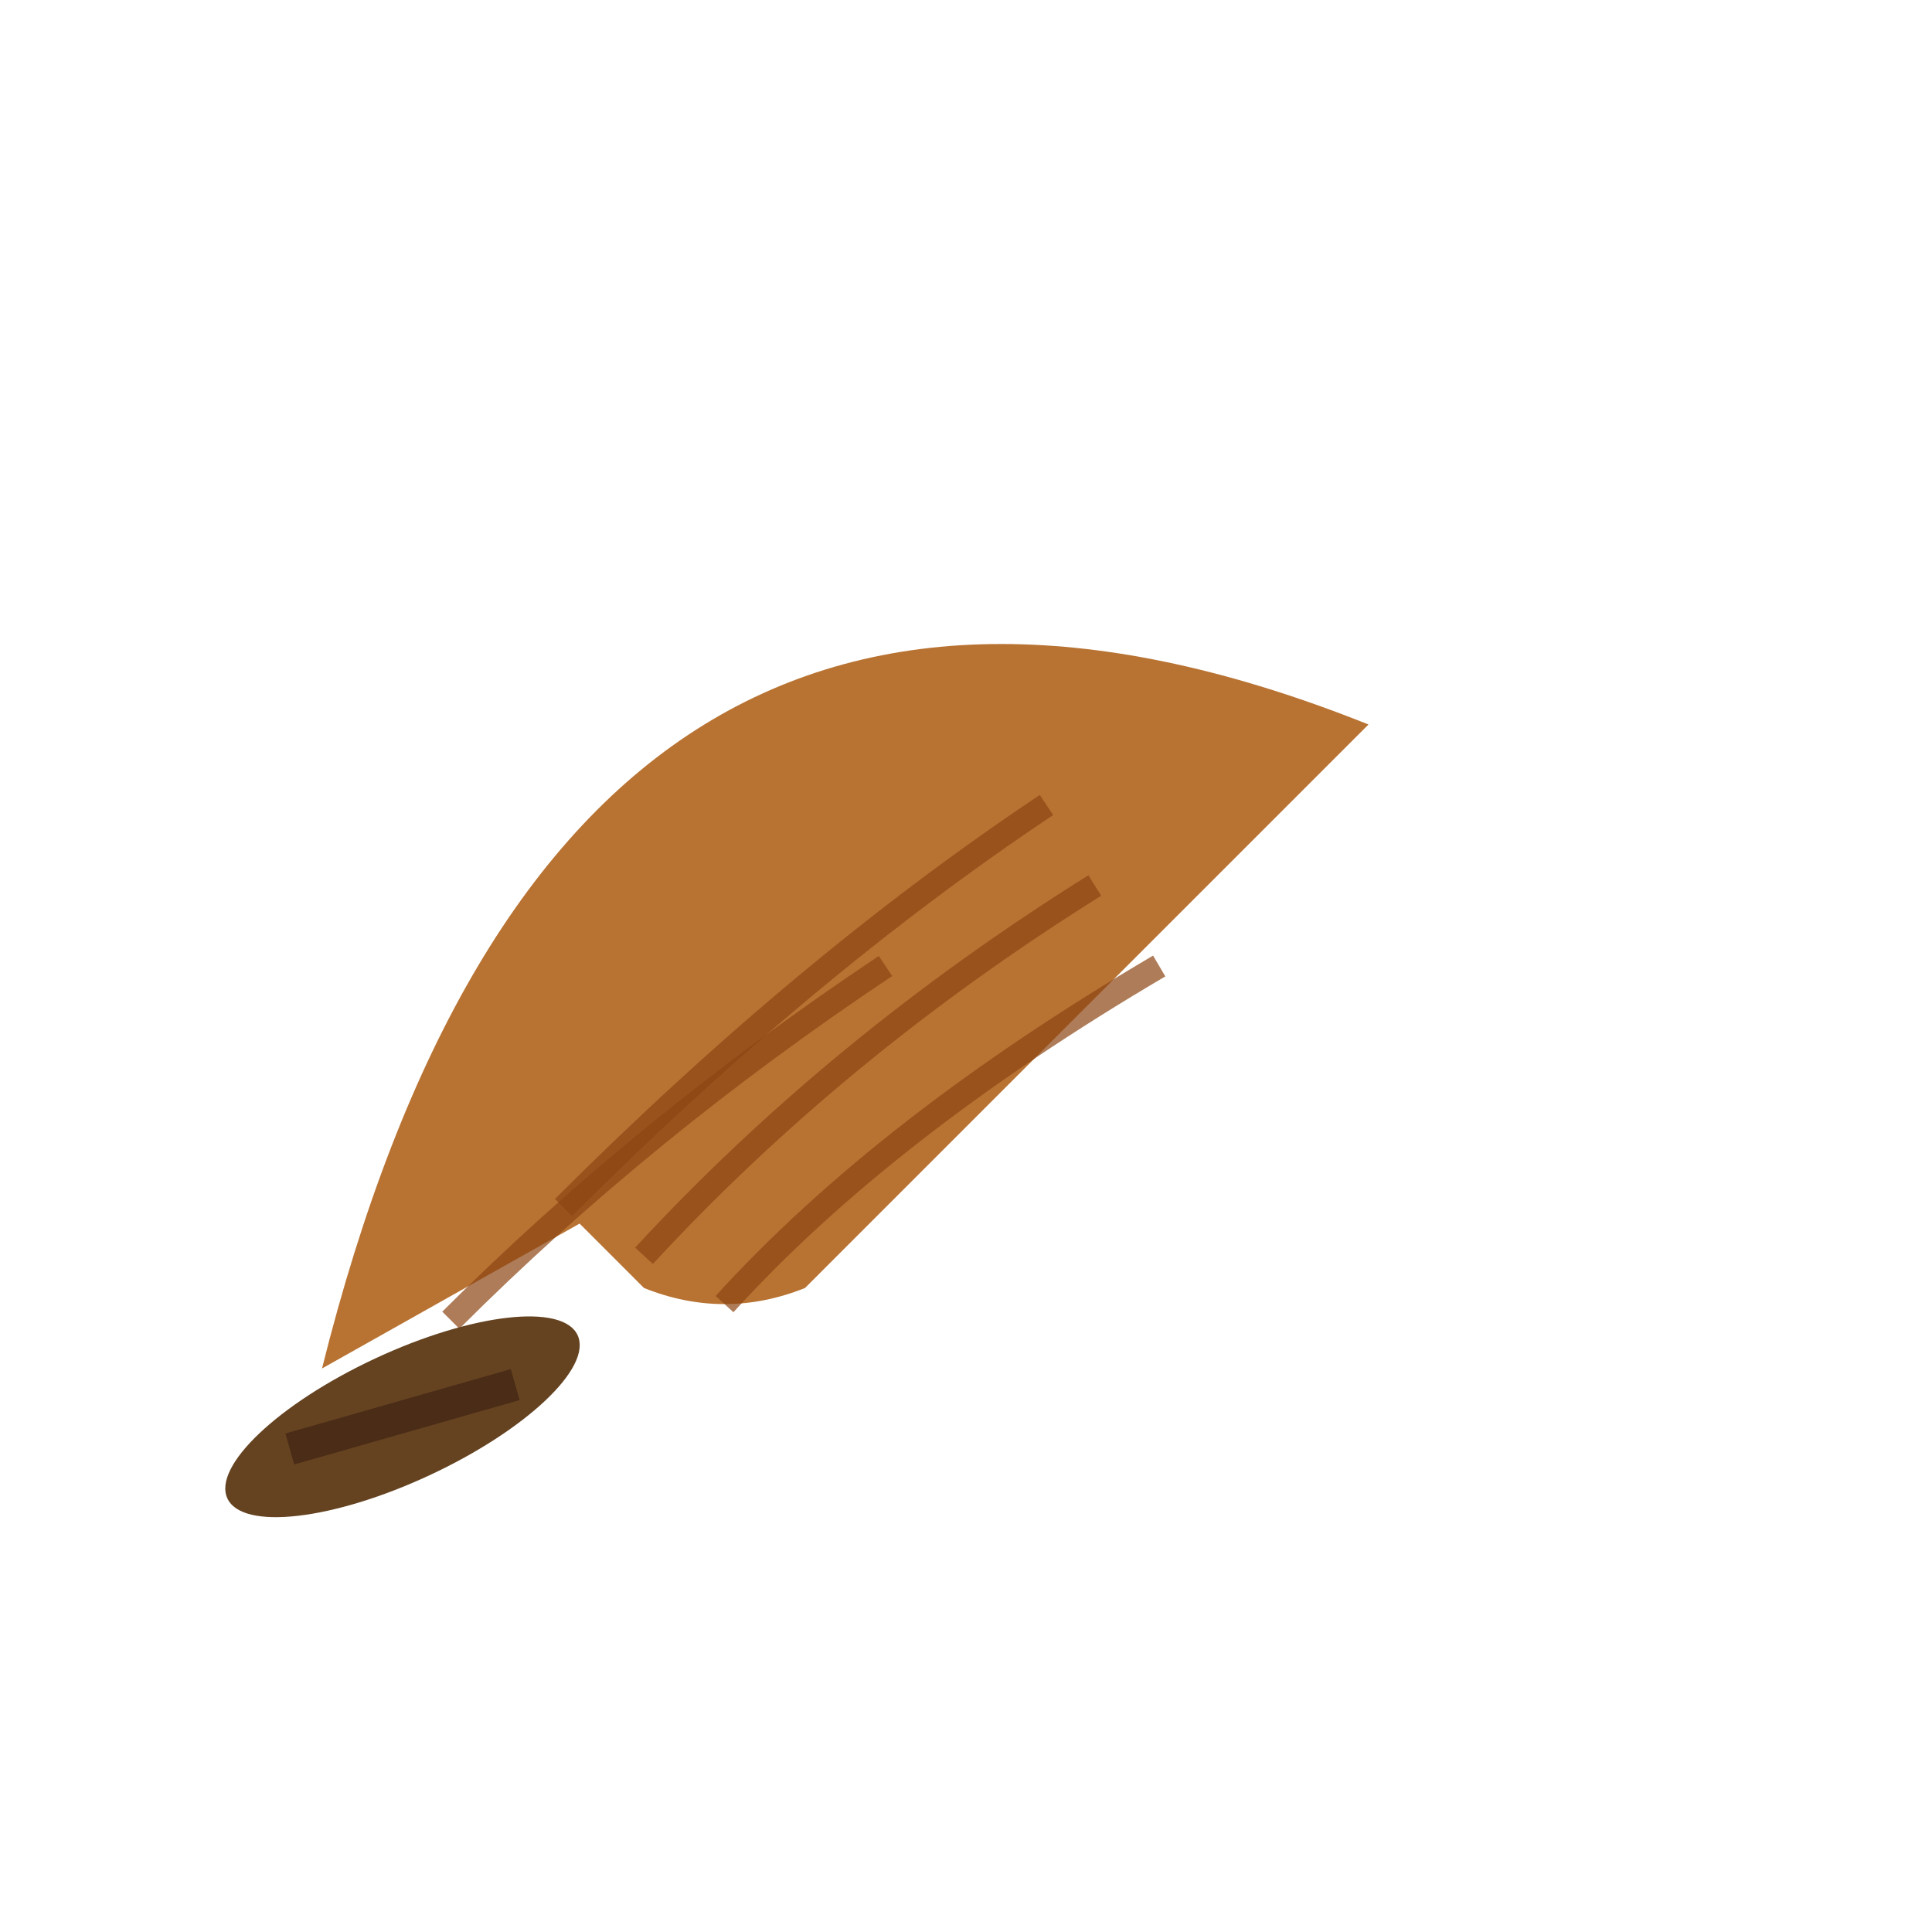
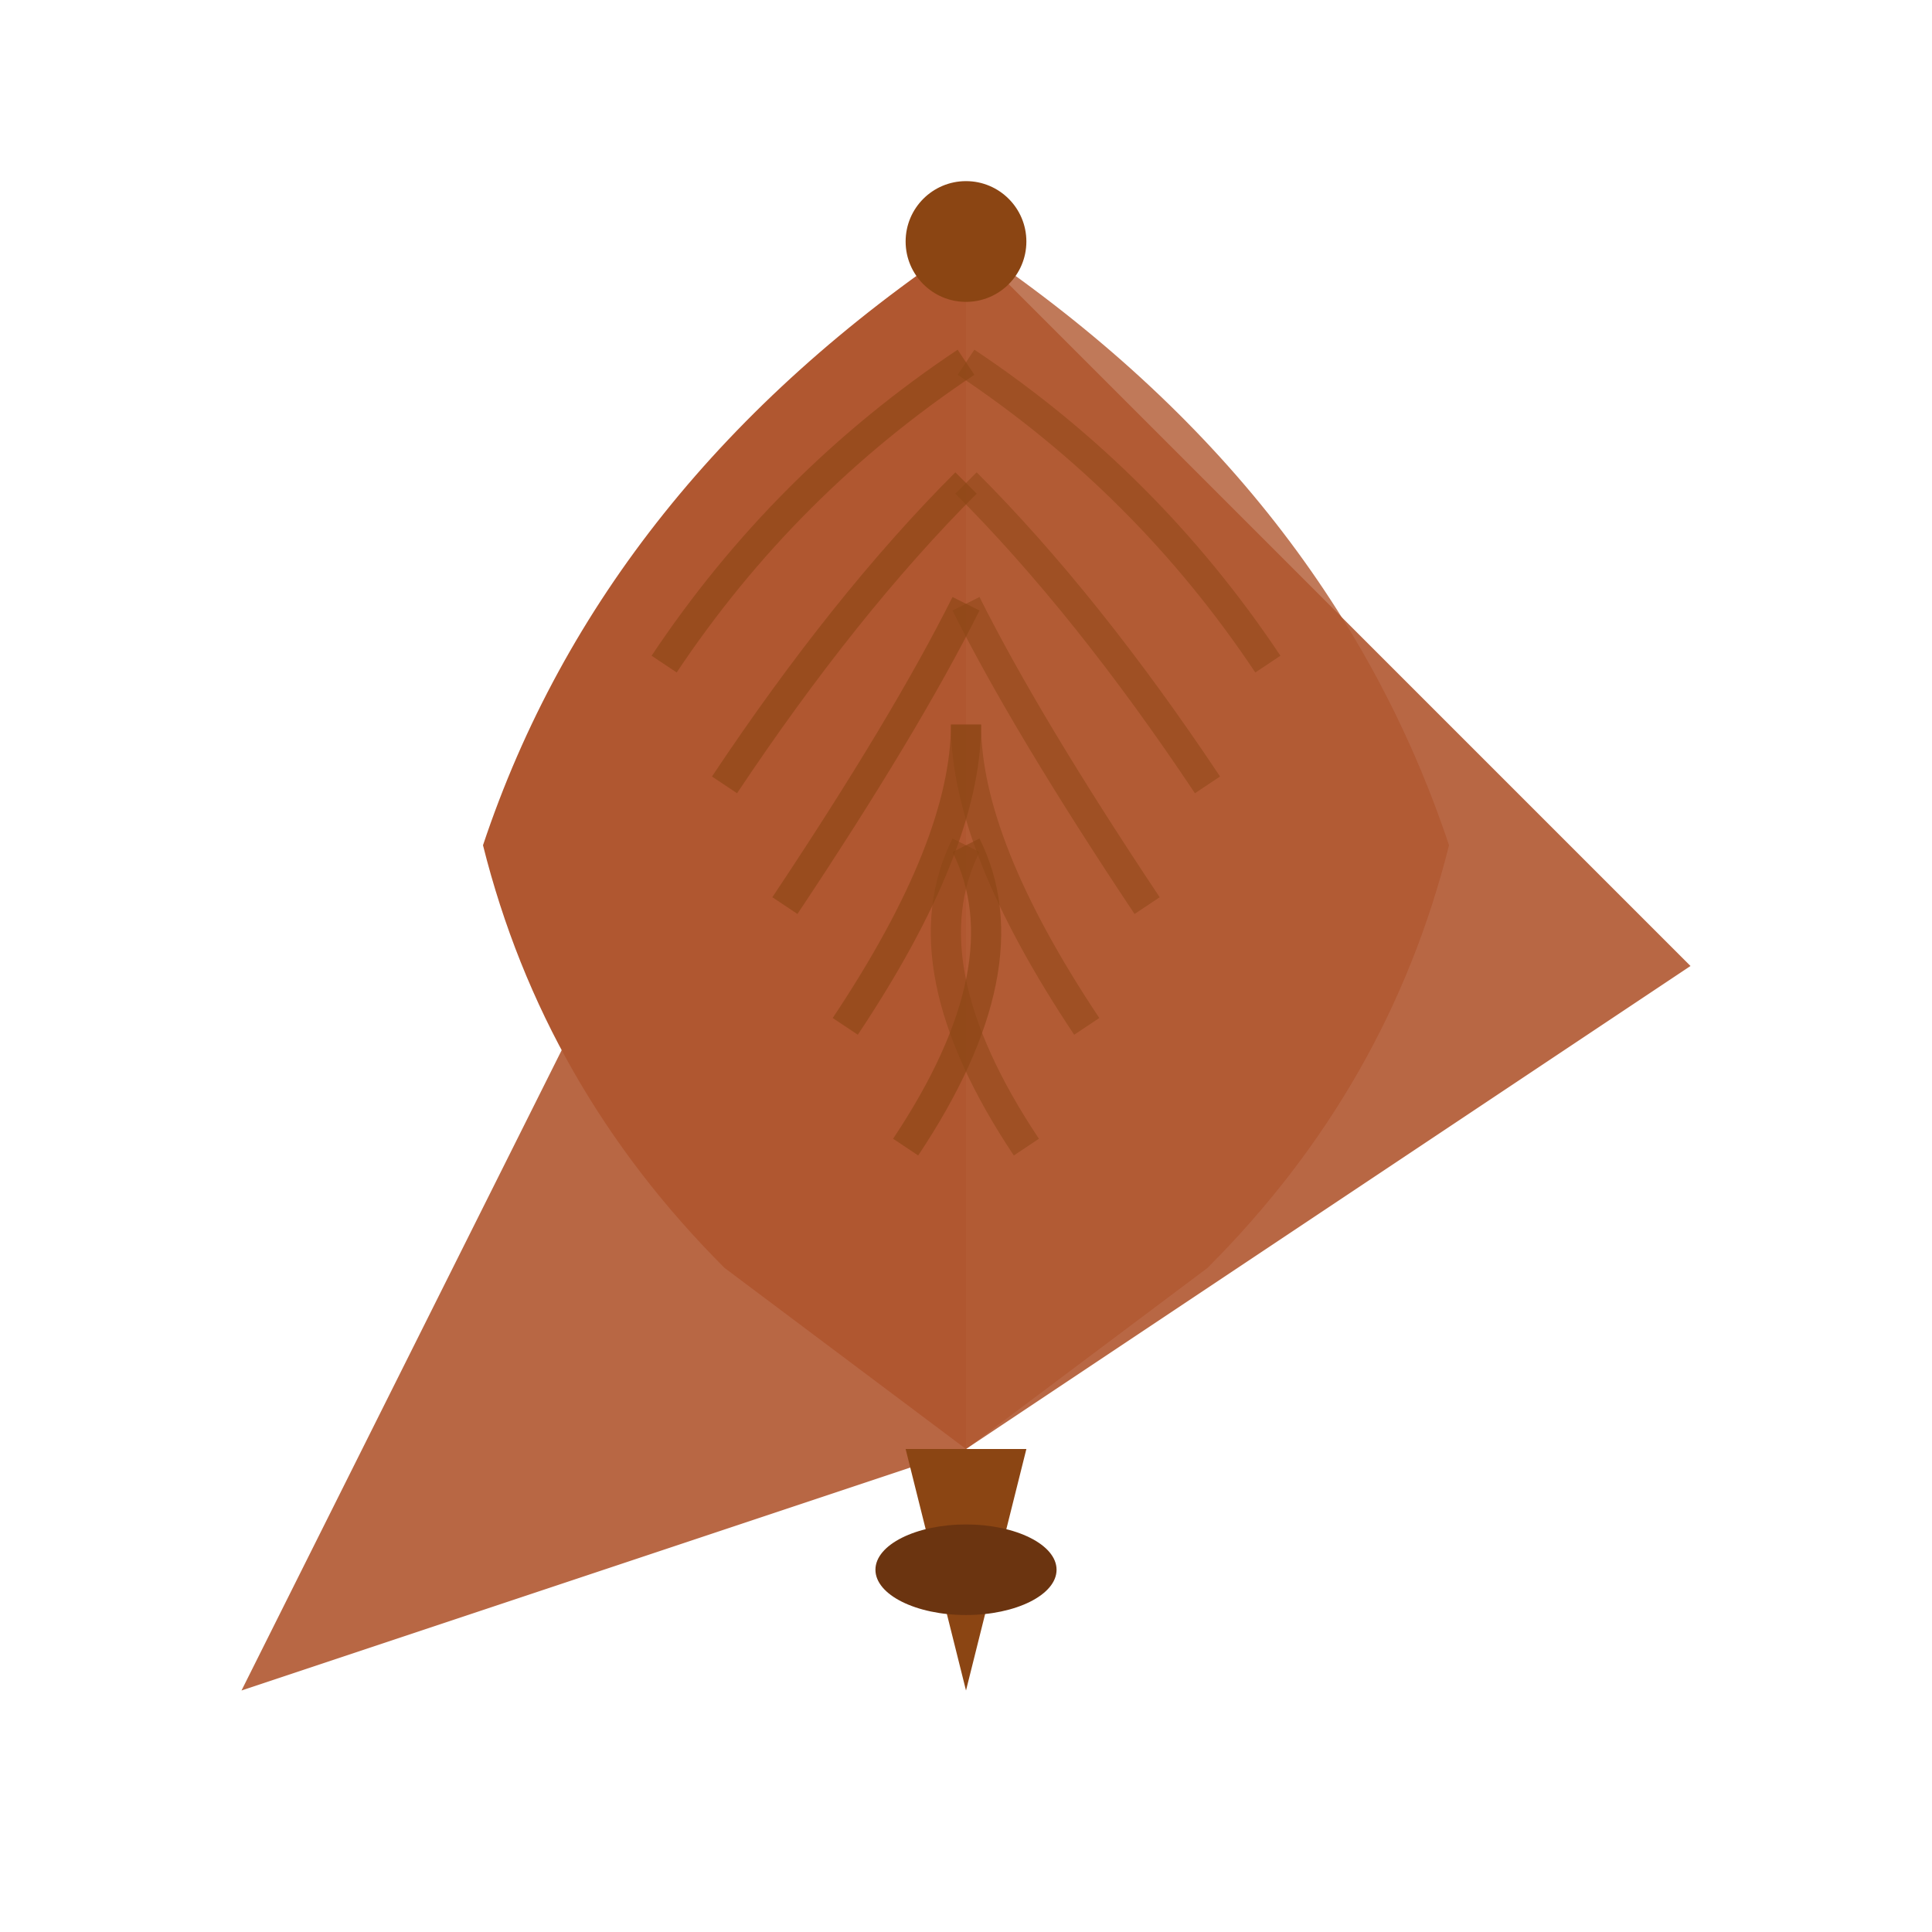
- <svg xmlns="http://www.w3.org/2000/svg" width="120" height="120" viewBox="0 0 120 120" fill="none">
-   <path d="M20 85 Q35 25, 85 45 Q80 50, 75 55 L70 60 L65 65 L60 70 L55 75 L50 80 Q45 82, 40 80 Q38 78, 36 76 L20 85 Z" fill="#B87333" />
-   <path d="M35 75 Q50 60, 65 50" stroke="#8B4513" stroke-width="1.5" fill="none" opacity="0.7" />
-   <path d="M40 78 Q52 65, 68 55" stroke="#8B4513" stroke-width="1.5" fill="none" opacity="0.7" />
-   <path d="M45 81 Q55 70, 72 60" stroke="#8B4513" stroke-width="1.5" fill="none" opacity="0.7" />
-   <path d="M28 82 Q40 70, 55 60" stroke="#8B4513" stroke-width="1.5" fill="none" opacity="0.7" />
-   <ellipse cx="25" cy="88" rx="12" ry="4" fill="#654321" transform="rotate(-25 25 88)" />
-   <path d="M18 90 Q25 88, 32 86" stroke="#4A2C17" stroke-width="2" fill="none" />
+ <svg xmlns="http://www.w3.org/2000/svg" width="64" height="64" viewBox="0 0 64 64" fill="none">
+   <path d="M8 56 L32 8 L56 32 L32 48 Z" fill="#B05730" opacity="0.9" />
+   <path d="M32 8 Q20 16, 16 28 Q18 36, 24 42 L32 48 L32 8 Z" fill="#B05730" />
+   <path d="M32 8 Q44 16, 48 28 Q46 36, 40 42 L32 48 L32 8 Z" fill="#B05730" opacity="0.8" />
+   <path d="M32 12 Q26 16, 22 22" stroke="#8B4513" stroke-width="1" fill="none" opacity="0.6" />
+   <path d="M32 16 Q28 20, 24 26" stroke="#8B4513" stroke-width="1" fill="none" opacity="0.6" />
+   <path d="M32 20 Q30 24, 26 30" stroke="#8B4513" stroke-width="1" fill="none" opacity="0.6" />
+   <path d="M32 24 Q32 28, 28 34" stroke="#8B4513" stroke-width="1" fill="none" opacity="0.6" />
+   <path d="M32 28 Q34 32, 30 38" stroke="#8B4513" stroke-width="1" fill="none" opacity="0.6" />
+   <path d="M32 12 Q38 16, 42 22" stroke="#8B4513" stroke-width="1" fill="none" opacity="0.5" />
+   <path d="M32 16 Q36 20, 40 26" stroke="#8B4513" stroke-width="1" fill="none" opacity="0.5" />
+   <path d="M32 20 Q34 24, 38 30" stroke="#8B4513" stroke-width="1" fill="none" opacity="0.5" />
+   <path d="M32 24 Q32 28, 36 34" stroke="#8B4513" stroke-width="1" fill="none" opacity="0.5" />
+   <path d="M32 28 Q30 32, 34 38" stroke="#8B4513" stroke-width="1" fill="none" opacity="0.5" />
+   <circle cx="32" cy="8" r="2" fill="#8B4513" />
+   <path d="M30 48 L34 48 L32 56 Z" fill="#8B4513" />
+   <ellipse cx="32" cy="52" rx="3" ry="1.5" fill="#6B3410" />
</svg>
